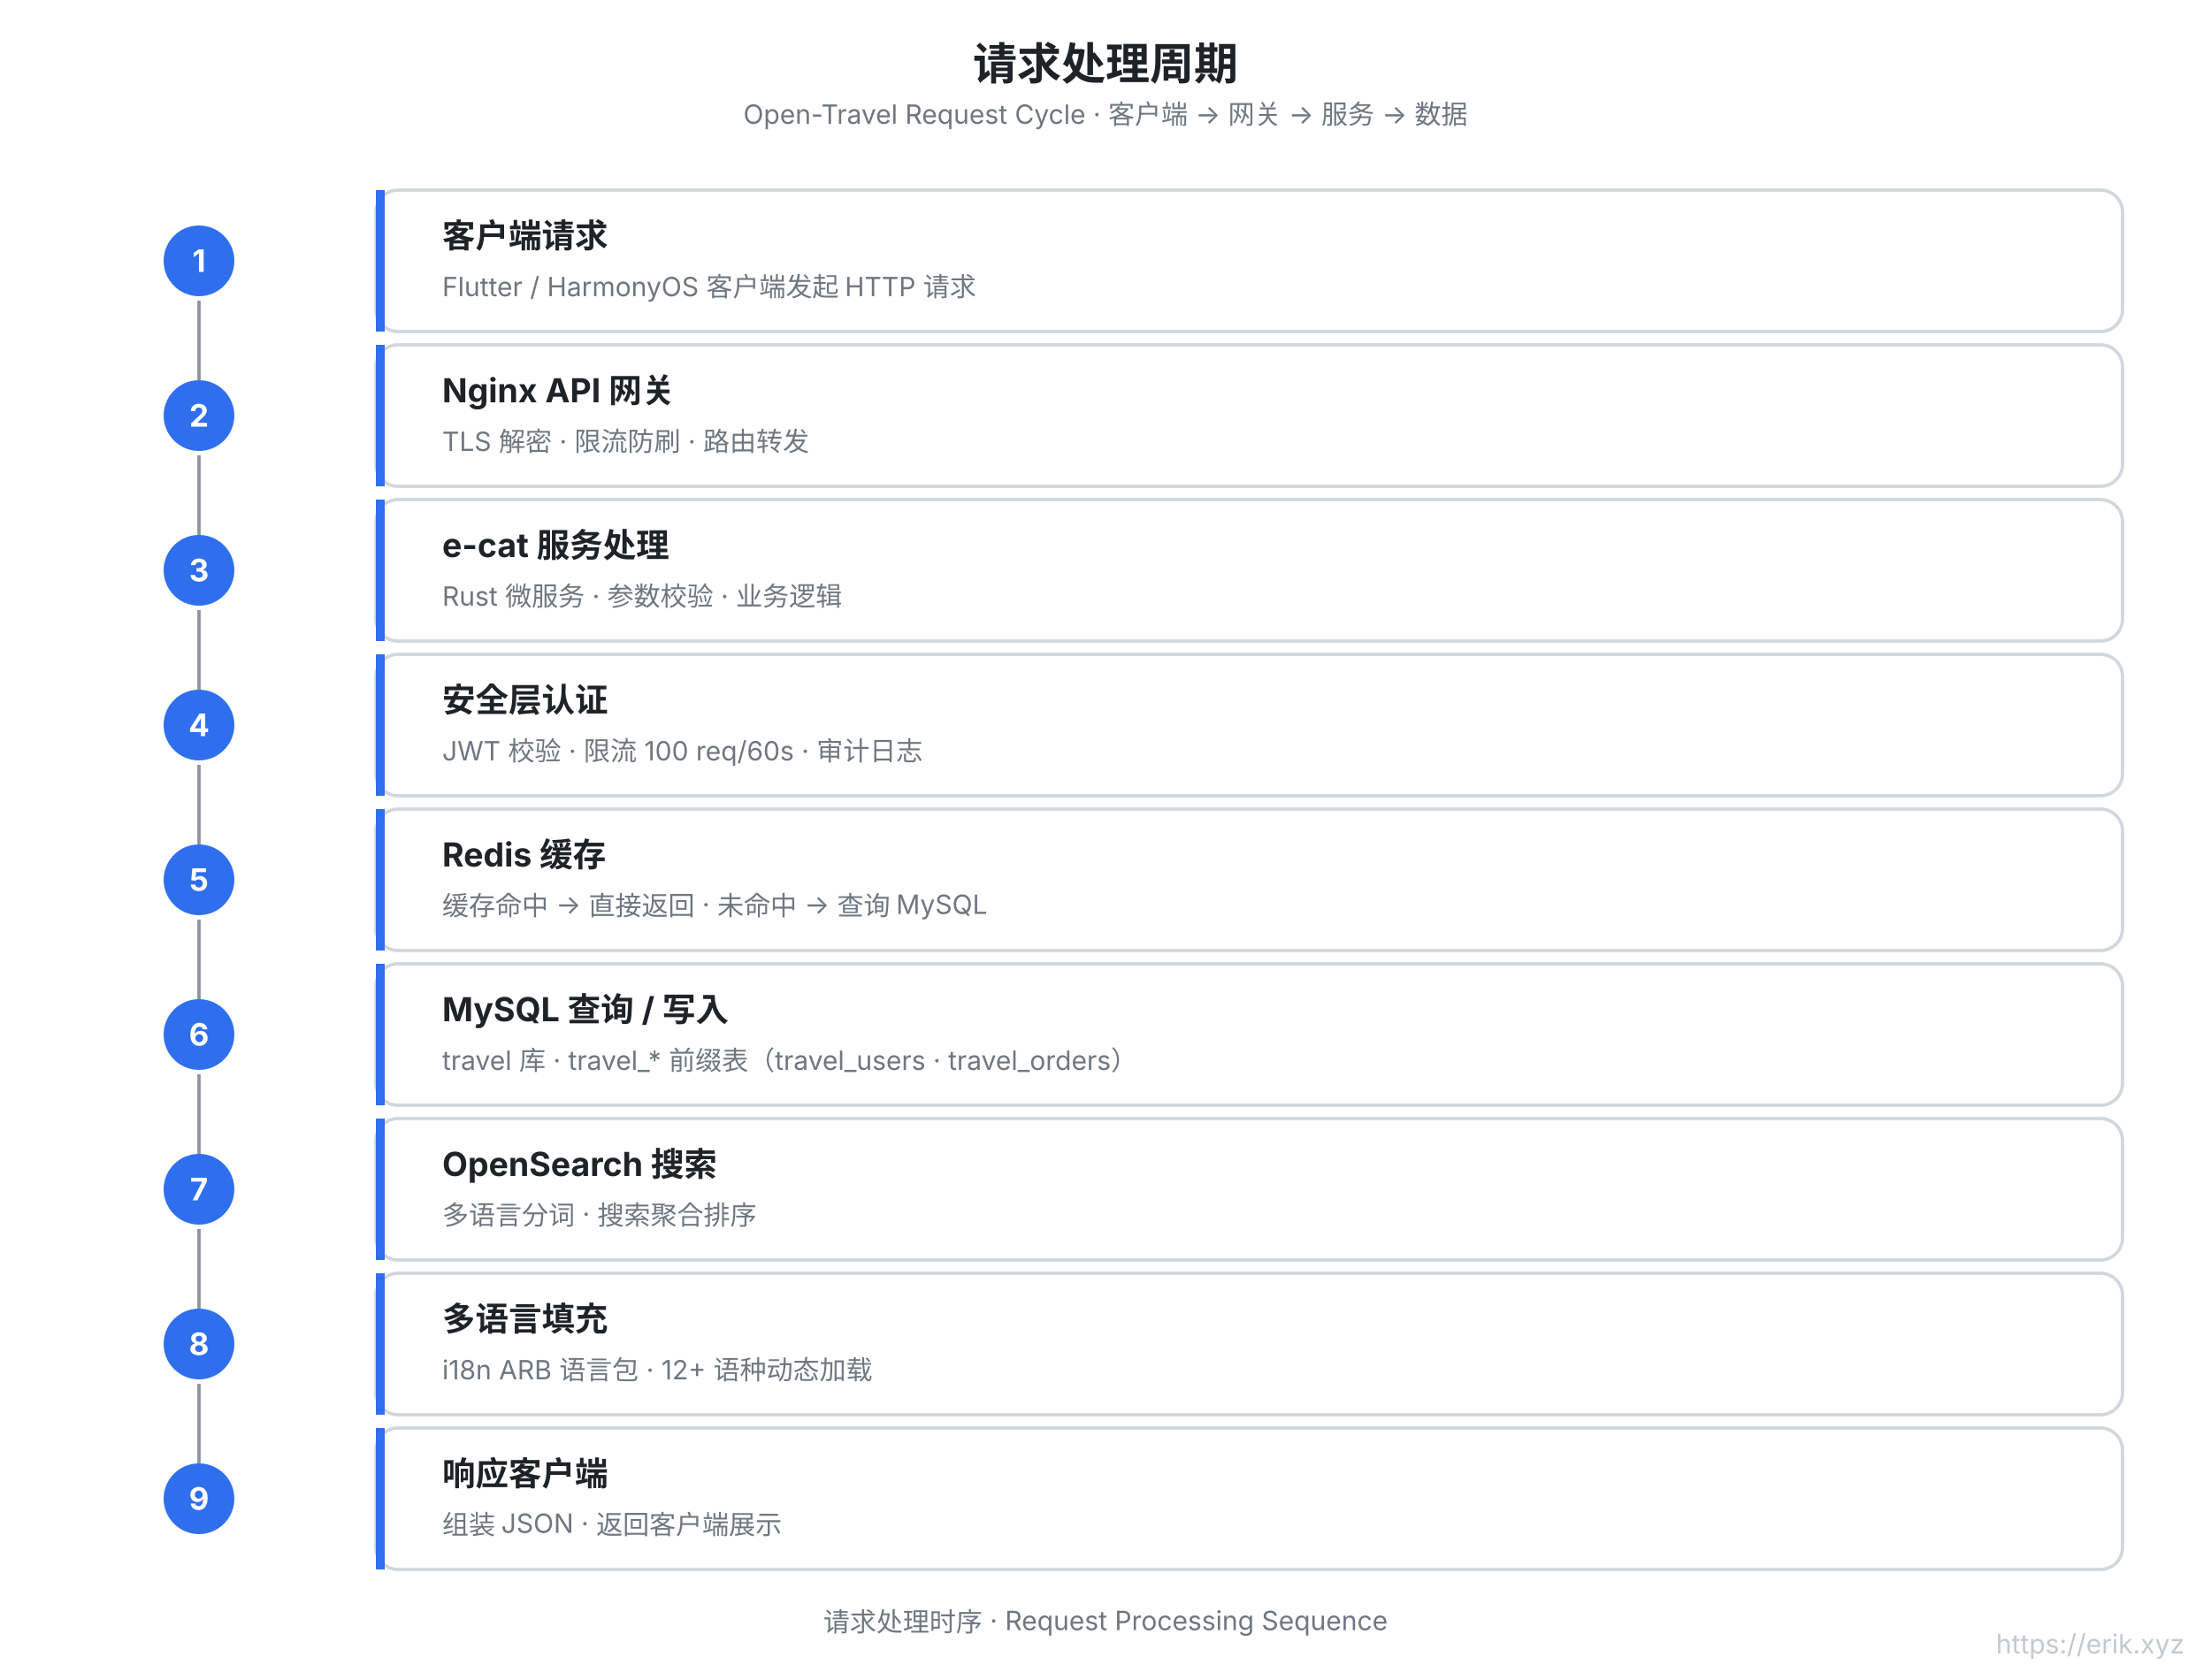
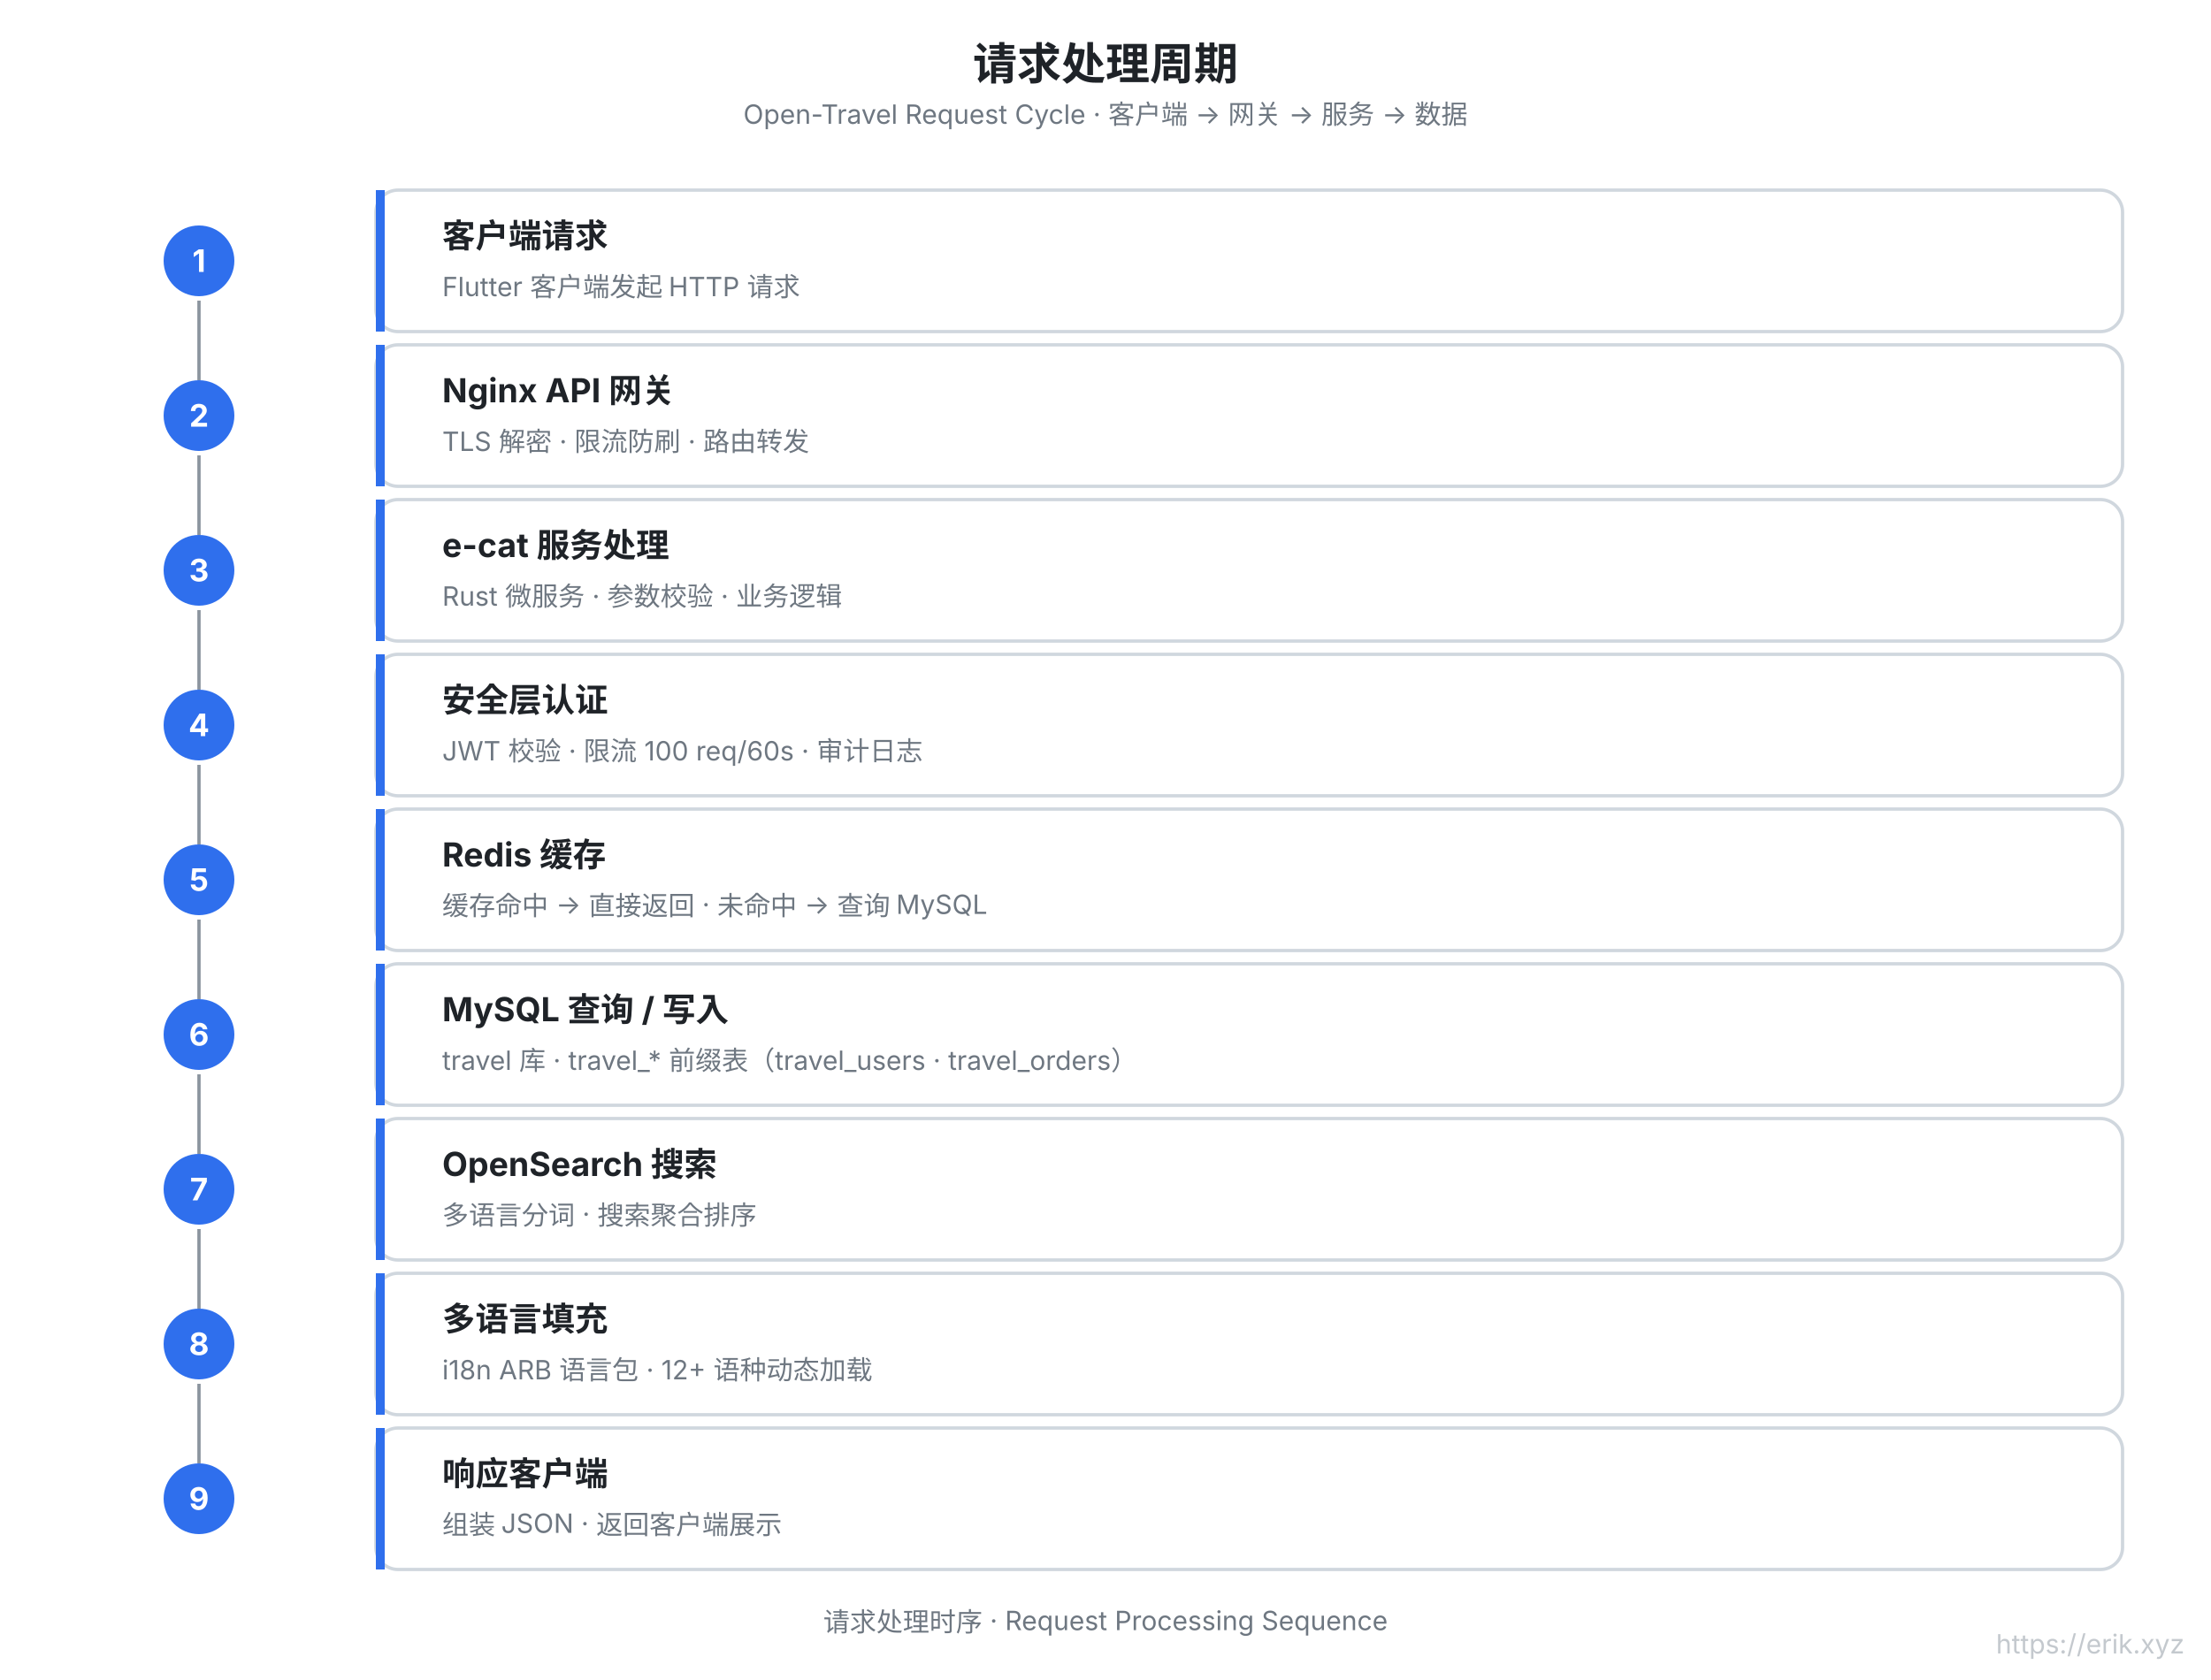
<svg xmlns="http://www.w3.org/2000/svg" width="1000" height="760" viewBox="0 0 1000 760">
  <defs>
    <style>
      text { font-family: system-ui, -apple-system, 'Segoe UI', sans-serif; }
      .t-title { font-size: 20px; font-weight: 700; fill: #1f2328; }
      .t-sub  { font-size: 12px; fill: #6e7781; }
      .t-m    { font-size: 15px; font-weight: 700; fill: #1f2328; }
      .t-s    { font-size: 12px; fill: #6e7781; }
      .box    { fill: #ffffff; stroke: #d0d7de; stroke-width: 1.5; rx: 10; }
      .accent { fill: #2f6fed; }
      .num    { fill: #2f6fed; }
      .arrow  { stroke: #8b949e; stroke-width: 1.5; }
    </style>
  </defs>
  <rect width="1000" height="760" fill="#ffffff" />
  <text x="500" y="36" text-anchor="middle" class="t-title">请求处理周期</text>
  <text x="500" y="56" text-anchor="middle" class="t-sub">Open-Travel Request Cycle · 客户端 → 网关 → 服务 → 数据</text>
  <rect x="170" y="86" width="790" height="64" class="box" />
  <rect x="170" y="86" width="4" height="64" class="accent" />
  <text x="200" y="112" class="t-m">客户端请求</text>
-   <text x="200" y="134" class="t-s">Flutter / HarmonyOS 客户端发起 HTTP 请求</text>
+   <text x="200" y="134" class="t-s">Flutter 客户端发起 HTTP 请求</text>
  <circle cx="90" cy="118" r="16" class="num" />
  <text x="90" y="123" text-anchor="middle" font-family="system-ui, -apple-system, 'Segoe UI', sans-serif" font-size="14" font-weight="700" fill="#ffffff">1</text>
  <line x1="90" y1="136" x2="90" y2="172" class="arrow" />
  <rect x="170" y="156" width="790" height="64" class="box" />
  <rect x="170" y="156" width="4" height="64" class="accent" />
  <text x="200" y="182" class="t-m">Nginx API 网关</text>
  <text x="200" y="204" class="t-s">TLS 解密 · 限流防刷 · 路由转发</text>
  <circle cx="90" cy="188" r="16" class="num" />
  <text x="90" y="193" text-anchor="middle" font-family="system-ui, -apple-system, 'Segoe UI', sans-serif" font-size="14" font-weight="700" fill="#ffffff">2</text>
  <line x1="90" y1="206" x2="90" y2="242" class="arrow" />
  <rect x="170" y="226" width="790" height="64" class="box" />
  <rect x="170" y="226" width="4" height="64" class="accent" />
  <text x="200" y="252" class="t-m">e-cat 服务处理</text>
  <text x="200" y="274" class="t-s">Rust 微服务 · 参数校验 · 业务逻辑</text>
  <circle cx="90" cy="258" r="16" class="num" />
  <text x="90" y="263" text-anchor="middle" font-family="system-ui, -apple-system, 'Segoe UI', sans-serif" font-size="14" font-weight="700" fill="#ffffff">3</text>
  <line x1="90" y1="276" x2="90" y2="312" class="arrow" />
  <rect x="170" y="296" width="790" height="64" class="box" />
  <rect x="170" y="296" width="4" height="64" class="accent" />
  <text x="200" y="322" class="t-m">安全层认证</text>
  <text x="200" y="344" class="t-s">JWT 校验 · 限流 100 req/60s · 审计日志</text>
  <circle cx="90" cy="328" r="16" class="num" />
  <text x="90" y="333" text-anchor="middle" font-family="system-ui, -apple-system, 'Segoe UI', sans-serif" font-size="14" font-weight="700" fill="#ffffff">4</text>
  <line x1="90" y1="346" x2="90" y2="382" class="arrow" />
  <rect x="170" y="366" width="790" height="64" class="box" />
  <rect x="170" y="366" width="4" height="64" class="accent" />
  <text x="200" y="392" class="t-m">Redis 缓存</text>
  <text x="200" y="414" class="t-s">缓存命中 → 直接返回 · 未命中 → 查询 MySQL</text>
  <circle cx="90" cy="398" r="16" class="num" />
  <text x="90" y="403" text-anchor="middle" font-family="system-ui, -apple-system, 'Segoe UI', sans-serif" font-size="14" font-weight="700" fill="#ffffff">5</text>
  <line x1="90" y1="416" x2="90" y2="452" class="arrow" />
  <rect x="170" y="436" width="790" height="64" class="box" />
  <rect x="170" y="436" width="4" height="64" class="accent" />
  <text x="200" y="462" class="t-m">MySQL 查询 / 写入</text>
  <text x="200" y="484" class="t-s">travel 库 · travel_* 前缀表（travel_users · travel_orders）</text>
  <circle cx="90" cy="468" r="16" class="num" />
  <text x="90" y="473" text-anchor="middle" font-family="system-ui, -apple-system, 'Segoe UI', sans-serif" font-size="14" font-weight="700" fill="#ffffff">6</text>
  <line x1="90" y1="486" x2="90" y2="522" class="arrow" />
  <rect x="170" y="506" width="790" height="64" class="box" />
  <rect x="170" y="506" width="4" height="64" class="accent" />
  <text x="200" y="532" class="t-m">OpenSearch 搜索</text>
  <text x="200" y="554" class="t-s">多语言分词 · 搜索聚合排序</text>
  <circle cx="90" cy="538" r="16" class="num" />
  <text x="90" y="543" text-anchor="middle" font-family="system-ui, -apple-system, 'Segoe UI', sans-serif" font-size="14" font-weight="700" fill="#ffffff">7</text>
  <line x1="90" y1="556" x2="90" y2="592" class="arrow" />
  <rect x="170" y="576" width="790" height="64" class="box" />
  <rect x="170" y="576" width="4" height="64" class="accent" />
  <text x="200" y="602" class="t-m">多语言填充</text>
  <text x="200" y="624" class="t-s">i18n ARB 语言包 · 12+ 语种动态加载</text>
  <circle cx="90" cy="608" r="16" class="num" />
  <text x="90" y="613" text-anchor="middle" font-family="system-ui, -apple-system, 'Segoe UI', sans-serif" font-size="14" font-weight="700" fill="#ffffff">8</text>
  <line x1="90" y1="626" x2="90" y2="662" class="arrow" />
  <rect x="170" y="646" width="790" height="64" class="box" />
  <rect x="170" y="646" width="4" height="64" class="accent" />
  <text x="200" y="672" class="t-m">响应客户端</text>
  <text x="200" y="694" class="t-s">组装 JSON · 返回客户端展示</text>
  <circle cx="90" cy="678" r="16" class="num" />
  <text x="90" y="683" text-anchor="middle" font-family="system-ui, -apple-system, 'Segoe UI', sans-serif" font-size="14" font-weight="700" fill="#ffffff">9</text>
  <text x="500" y="738" text-anchor="middle" class="t-sub">请求处理时序 · Request Processing Sequence</text>
  <text x="988" y="748" text-anchor="end" font-size="12" fill="#8b949e" fill-opacity="0.5" font-family="system-ui, -apple-system, 'Segoe UI', sans-serif">https://erik.xyz</text>
</svg>
